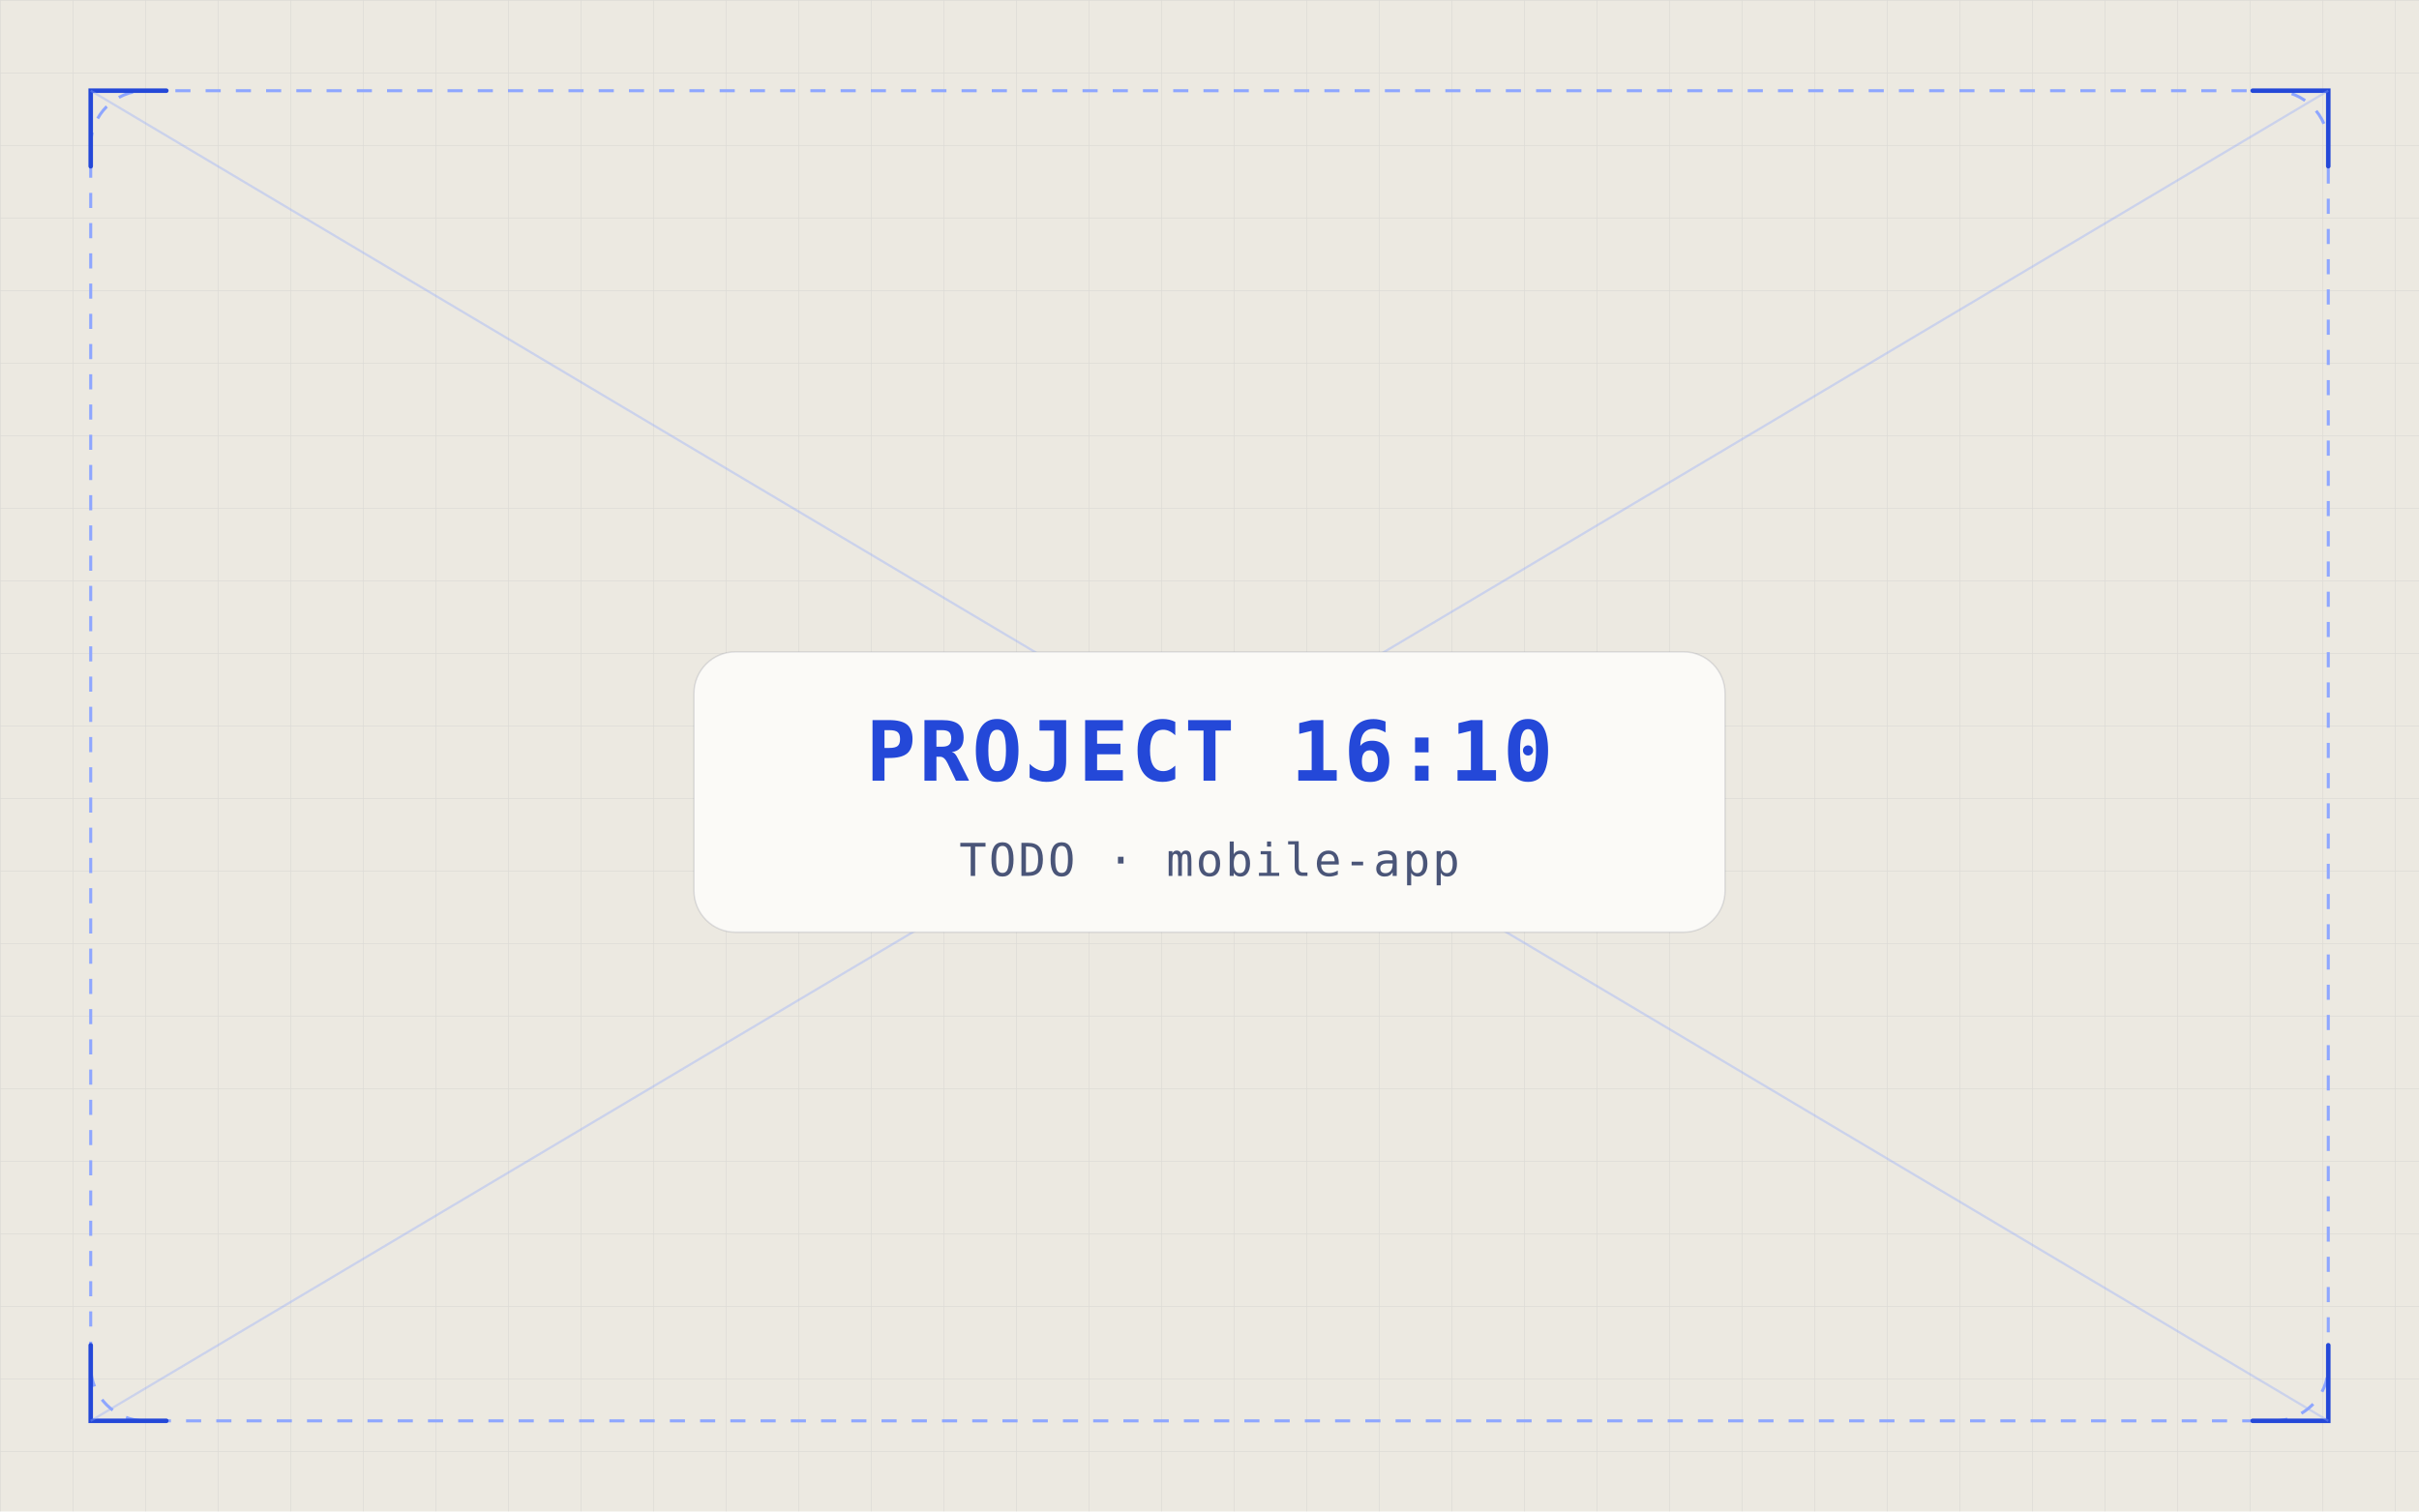
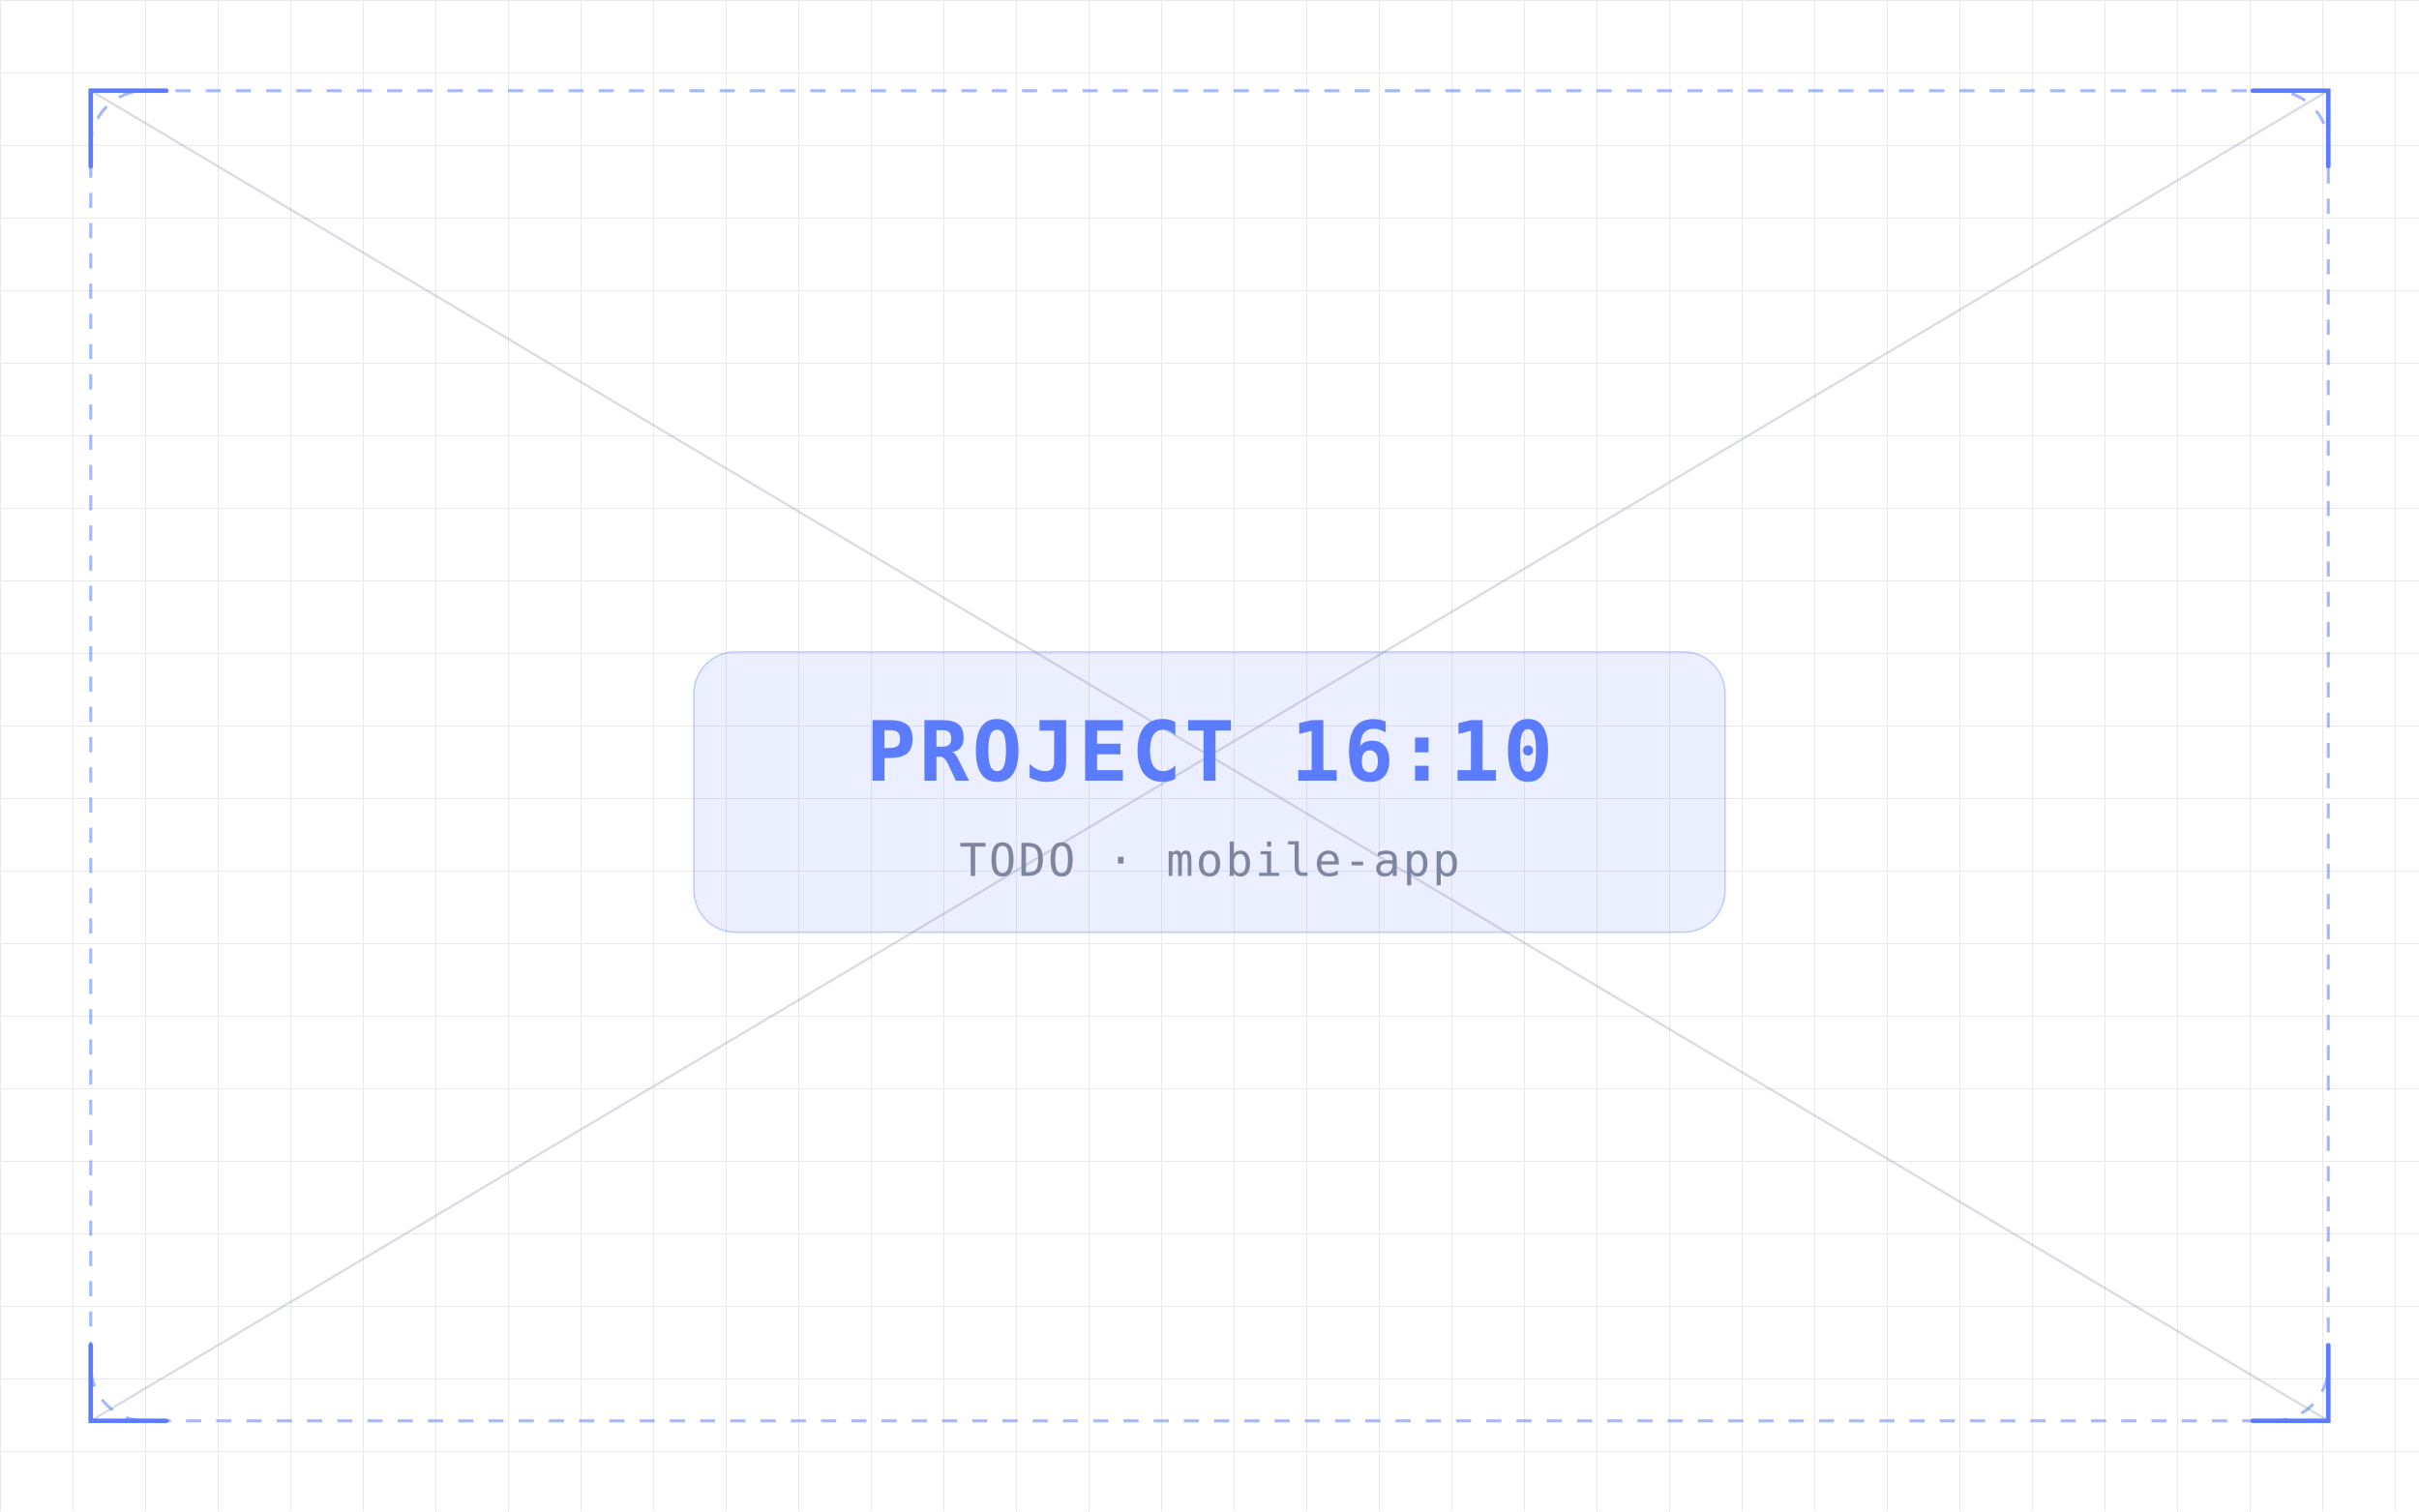
<svg xmlns="http://www.w3.org/2000/svg" width="1600" height="1000" viewBox="0 0 1600 1000" role="img" aria-label="project 16:10 placeholder">
  <defs>
    <pattern id="g" width="48" height="48" patternUnits="userSpaceOnUse">
-       <path d="M48 0H0V48" fill="none" stroke="#14213D" stroke-opacity=".07" stroke-width="1" />
+       <path d="M48 0H0V48" fill="none" stroke="#7D869F" stroke-opacity=".22" stroke-width="1" />
    </pattern>
  </defs>
-   <rect width="1600" height="1000" fill="#ECE9E1" />
  <rect width="1600" height="1000" fill="url(#g)" />
-   <rect x="60" y="60" width="1480" height="880" rx="36" fill="none" stroke="#8EA6FF" stroke-width="2" stroke-dasharray="10 10" />
-   <path d="M60 110V60H110" fill="none" stroke="#2448D8" stroke-width="3" stroke-linecap="round" />
-   <path d="M1540 110V60H1490" fill="none" stroke="#2448D8" stroke-width="3" stroke-linecap="round" />
-   <path d="M60 890V940H110" fill="none" stroke="#2448D8" stroke-width="3" stroke-linecap="round" />
-   <path d="M1540 890V940H1490" fill="none" stroke="#2448D8" stroke-width="3" stroke-linecap="round" />
-   <path d="M60 60L1540 940M1540 60L60 940" stroke="#8EA6FF" stroke-opacity=".35" stroke-width="1.5" />
-   <rect x="459.0" y="431.25" width="682.0" height="185.5" rx="27.5" fill="#FBFAF7" stroke="#14213D" stroke-opacity=".12" />
-   <text x="800.0" y="516.5" text-anchor="middle" font-family="ui-monospace, Menlo, Consolas, monospace" font-size="55" font-weight="600" letter-spacing="2" fill="#2448D8">PROJECT 16:10</text>
-   <text x="800.0" y="579.5" text-anchor="middle" font-family="ui-monospace, Menlo, Consolas, monospace" font-size="30" letter-spacing="1.5" fill="#4A5578">TODO · mobile-app</text>
+   <rect x="60" y="60" width="1480" height="880" rx="36" fill="none" stroke="#5B7CFF" stroke-opacity=".55" stroke-width="2" stroke-dasharray="10 10" />
+   <path d="M60 110V60H110" fill="none" stroke="#5B7CFF" stroke-width="3" stroke-linecap="round" />
+   <path d="M1540 110V60H1490" fill="none" stroke="#5B7CFF" stroke-width="3" stroke-linecap="round" />
+   <path d="M60 890V940H110" fill="none" stroke="#5B7CFF" stroke-width="3" stroke-linecap="round" />
+   <path d="M1540 890V940H1490" fill="none" stroke="#5B7CFF" stroke-width="3" stroke-linecap="round" />
+   <path d="M60 60L1540 940M1540 60L60 940" stroke="#7D869F" stroke-opacity=".3" stroke-width="1.5" />
+   <rect x="459.0" y="431.25" width="682.0" height="185.5" rx="27.5" fill="#5B7CFF" fill-opacity=".12" stroke="#5B7CFF" stroke-opacity=".35" />
+   <text x="800.0" y="516.5" text-anchor="middle" font-family="ui-monospace, Menlo, Consolas, monospace" font-size="55" font-weight="600" letter-spacing="2" fill="#5B7CFF">PROJECT 16:10</text>
+   <text x="800.0" y="579.5" text-anchor="middle" font-family="ui-monospace, Menlo, Consolas, monospace" font-size="30" letter-spacing="1.5" fill="#7D869F">TODO · mobile-app</text>
</svg>
